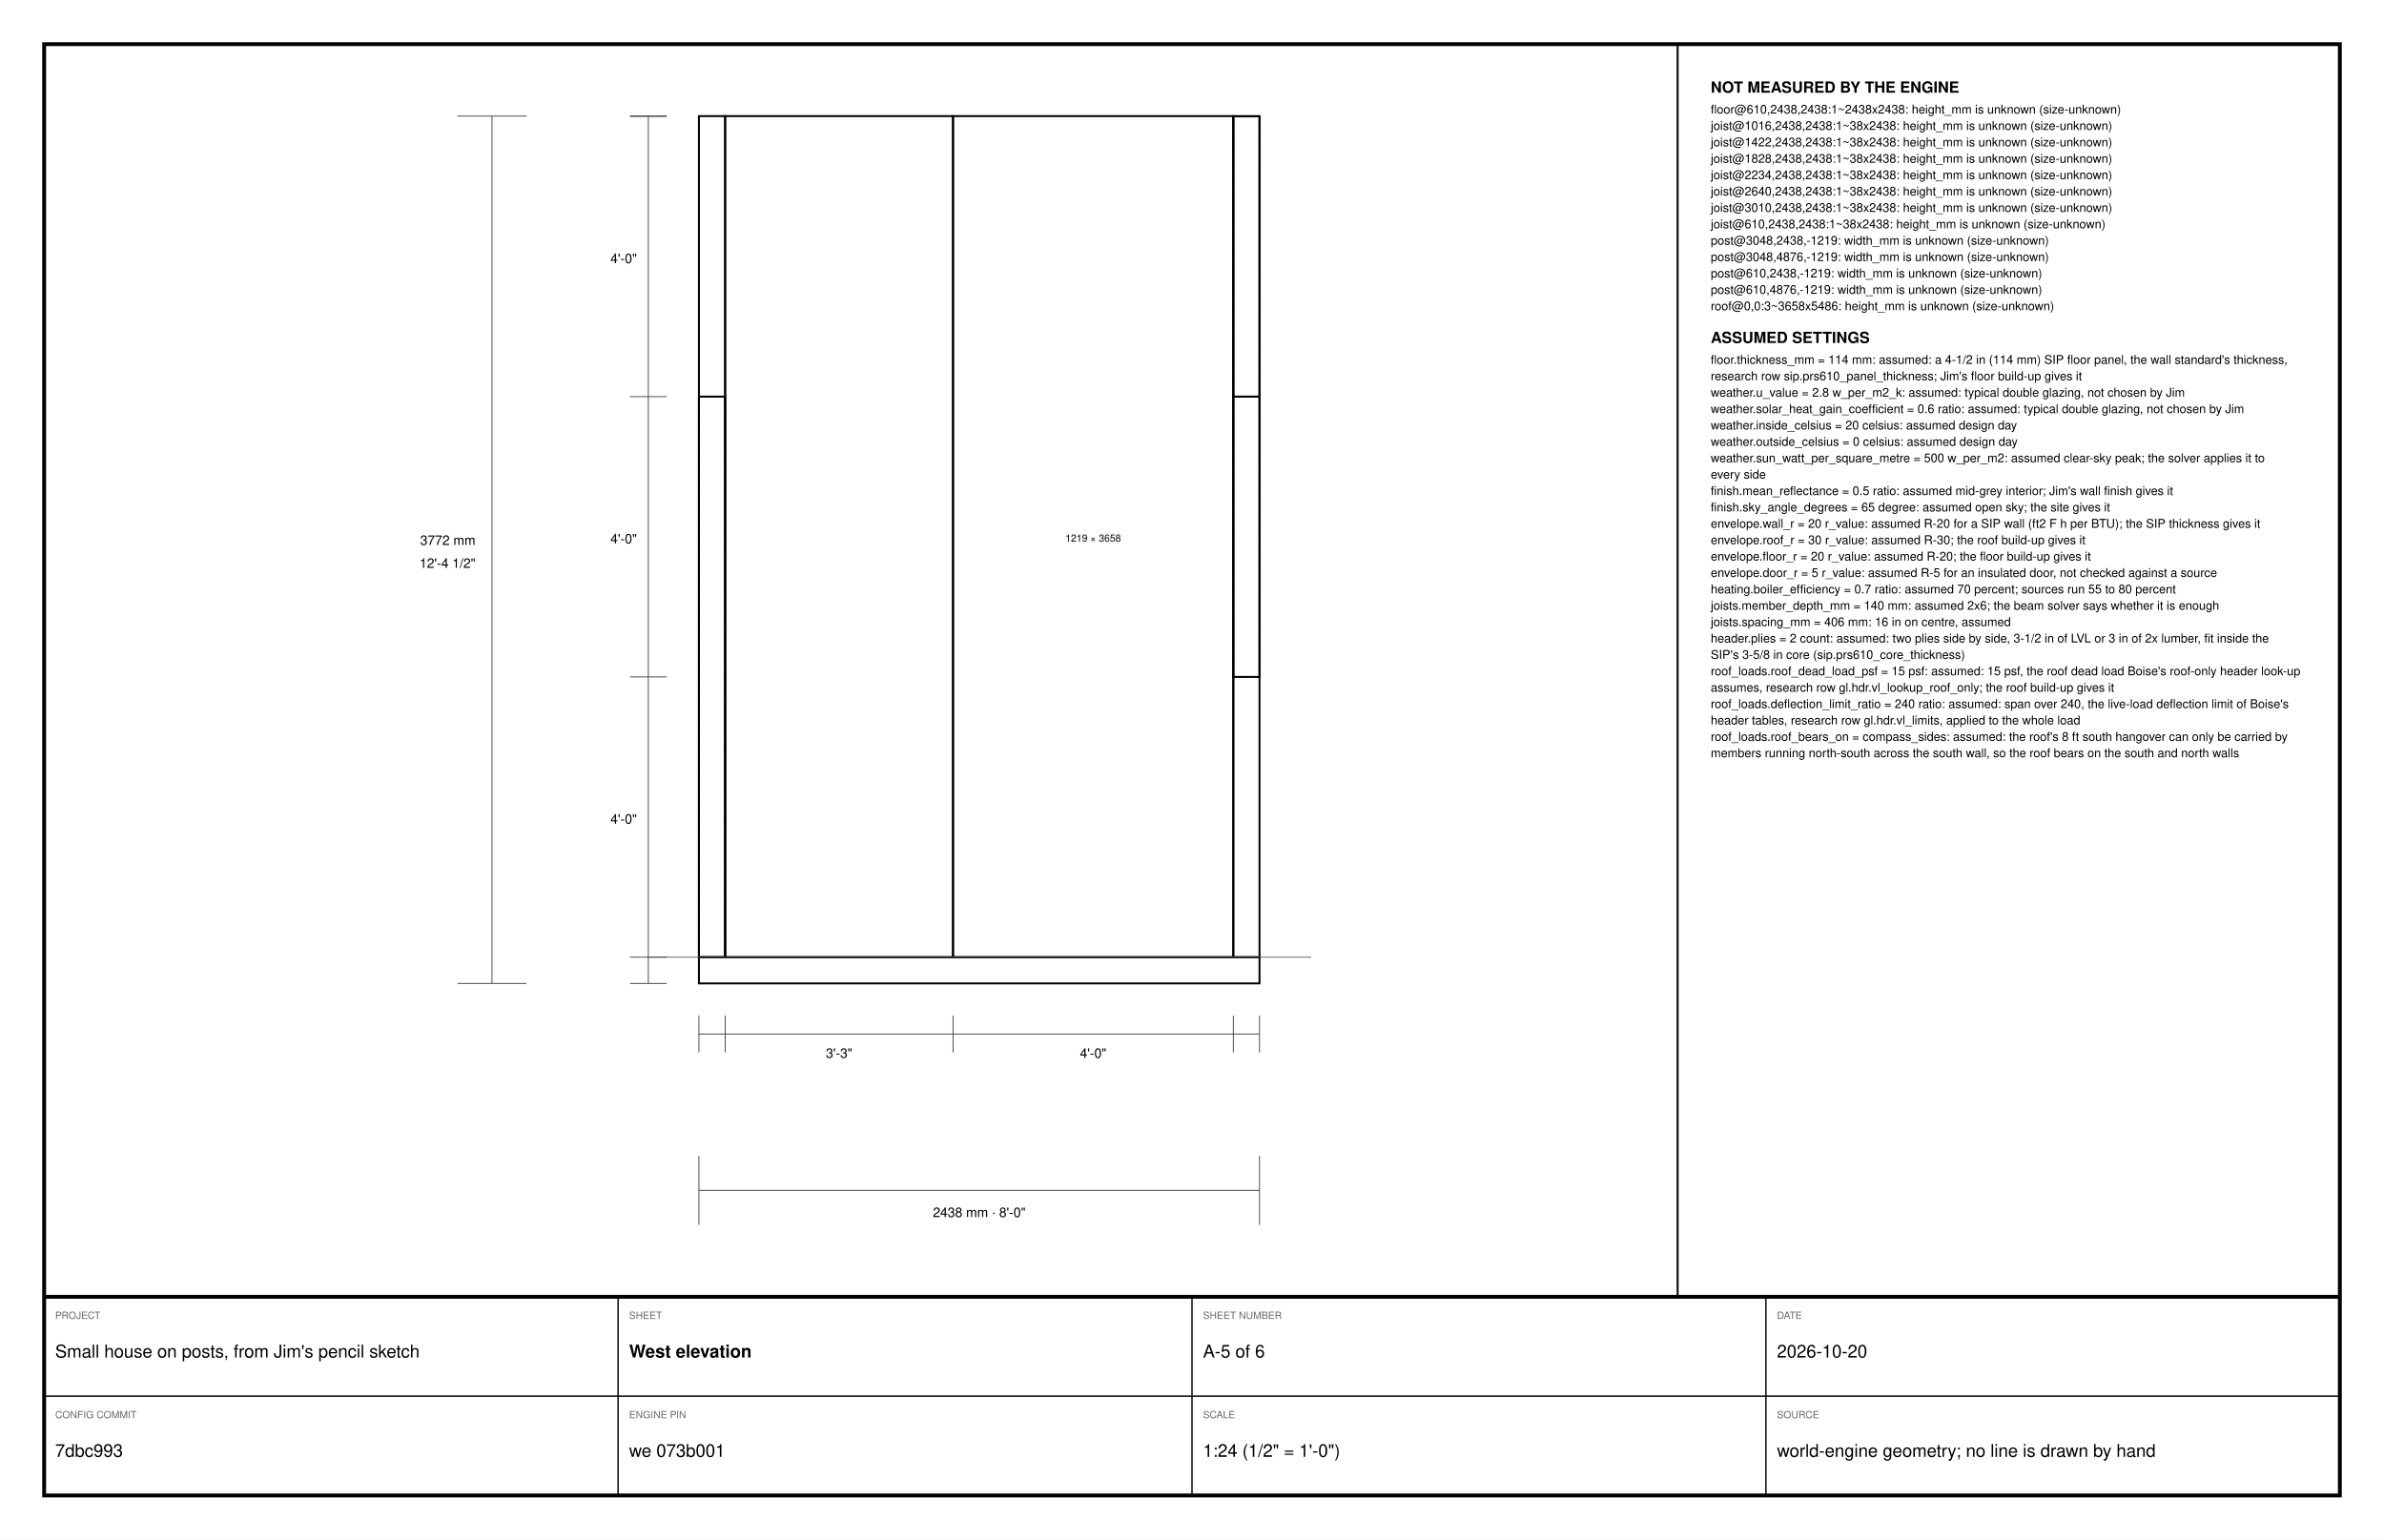
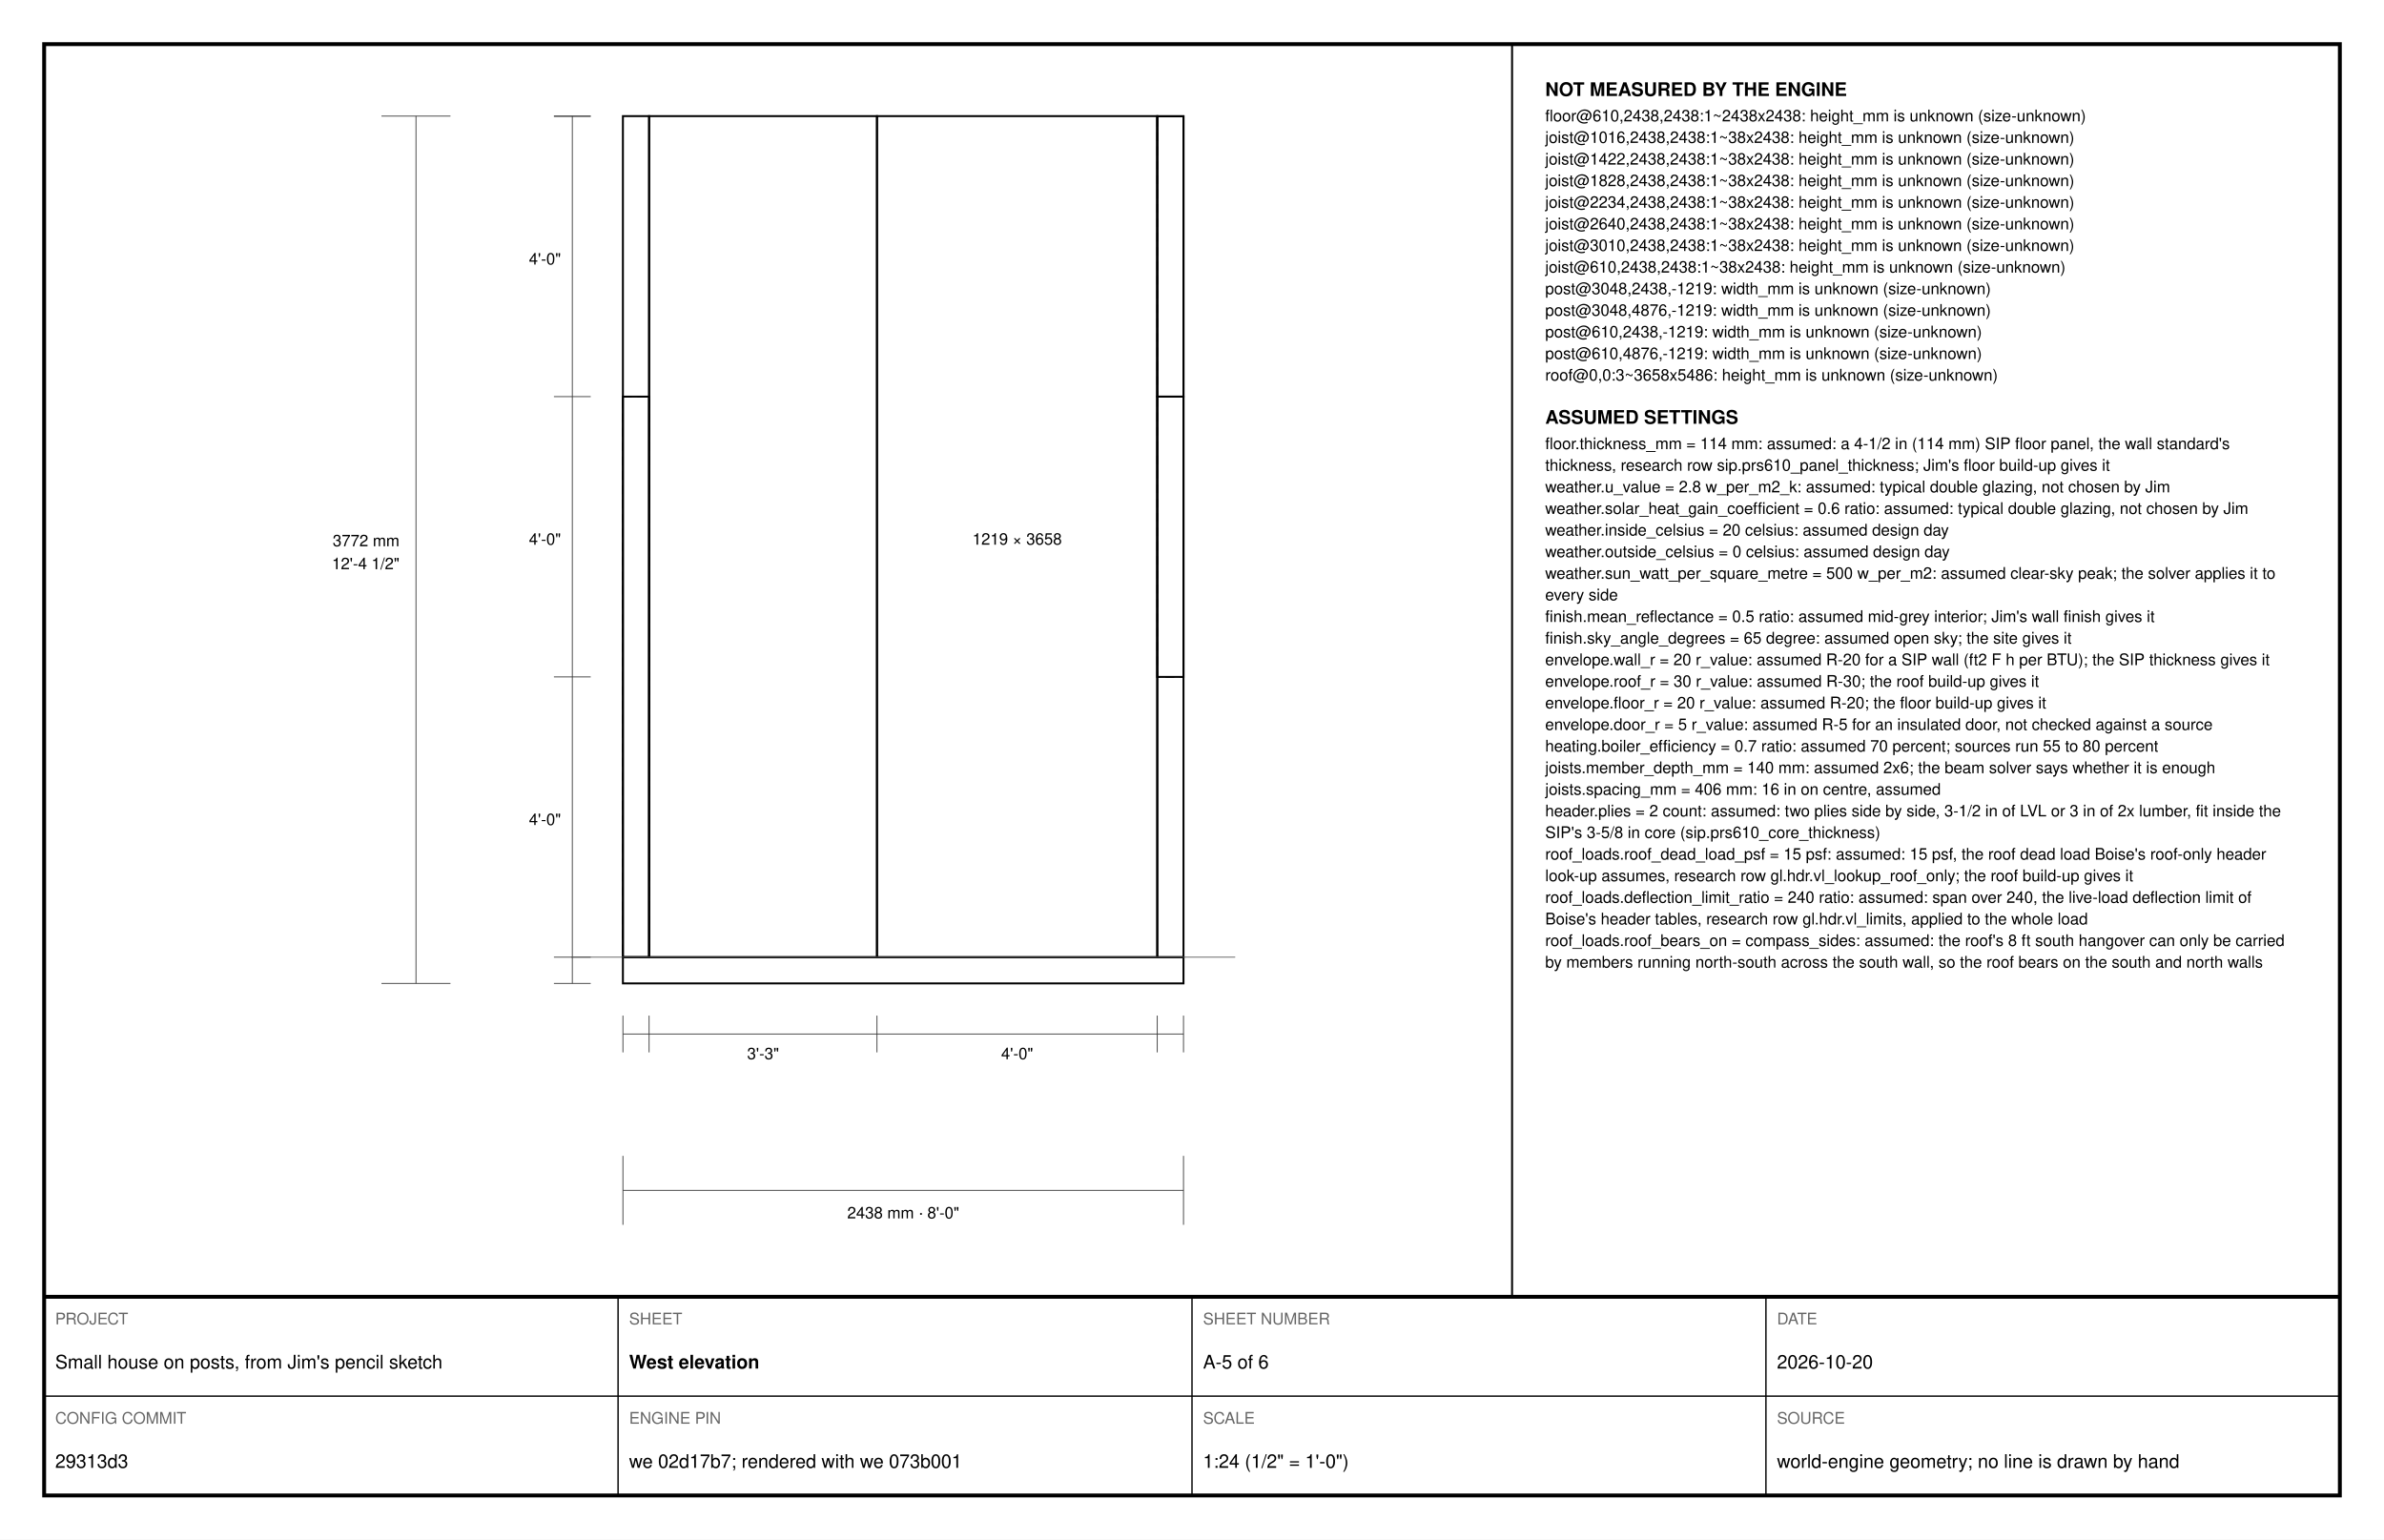
<svg xmlns="http://www.w3.org/2000/svg" width="432.000mm" height="279.000mm" viewBox="0 0 432.000 279.000" font-family="Helvetica, Arial, sans-serif">
  <rect width="432.000" height="279.000" fill="#ffffff" />
  <rect x="8.000" y="8.000" width="416.000" height="263.000" fill="none" stroke="#000000" stroke-width="0.700" />
-   <rect x="126.651" y="71.875" width="4.750" height="101.583" fill="none" stroke="#000000" stroke-width="0.350" />
-   <rect x="126.651" y="173.458" width="101.583" height="4.750" fill="none" stroke="#000000" stroke-width="0.350" />
-   <rect x="223.484" y="71.875" width="4.750" height="50.792" fill="none" stroke="#000000" stroke-width="0.350" />
-   <rect x="223.484" y="21.083" width="4.750" height="50.792" fill="none" stroke="#000000" stroke-width="0.350" />
-   <rect x="223.484" y="21.042" width="4.750" height="152.417" fill="none" stroke="#000000" stroke-width="0.350" />
-   <rect x="172.693" y="21.042" width="50.792" height="152.417" fill="none" stroke="#000000" stroke-width="0.350" />
-   <rect x="131.401" y="21.042" width="41.292" height="152.417" fill="none" stroke="#000000" stroke-width="0.350" />
-   <rect x="126.651" y="21.042" width="4.750" height="152.417" fill="none" stroke="#000000" stroke-width="0.350" />
-   <rect x="223.484" y="71.875" width="4.750" height="50.792" fill="none" stroke="#000000" stroke-width="0.250" stroke-dasharray="1.6 1" />
-   <rect x="223.484" y="21.083" width="4.750" height="50.792" fill="none" stroke="#000000" stroke-width="0.250" stroke-dasharray="1.6 1" />
-   <rect x="126.651" y="71.875" width="4.750" height="101.583" fill="none" stroke="#000000" stroke-width="0.250" stroke-dasharray="1.6 1" />
-   <text x="198.088" y="98.150" font-size="1.800" text-anchor="middle" fill="#000000">1219 × 3658</text>
-   <line x1="126.651" y1="187.375" x2="228.234" y2="187.375" stroke="#333333" stroke-width="0.150" />
-   <line x1="126.651" y1="190.708" x2="126.651" y2="184.042" stroke="#333333" stroke-width="0.150" />
-   <line x1="131.401" y1="190.708" x2="131.401" y2="184.042" stroke="#333333" stroke-width="0.150" />
-   <line x1="172.693" y1="190.708" x2="172.693" y2="184.042" stroke="#333333" stroke-width="0.150" />
-   <line x1="223.484" y1="190.708" x2="223.484" y2="184.042" stroke="#333333" stroke-width="0.150" />
-   <line x1="228.234" y1="190.708" x2="228.234" y2="184.042" stroke="#333333" stroke-width="0.150" />
-   <text x="152.047" y="191.695" font-size="2.400" text-anchor="middle" fill="#000000">3'-3"</text>
-   <text x="198.088" y="191.695" font-size="2.400" text-anchor="middle" fill="#000000">4'-0"</text>
-   <line x1="117.484" y1="178.208" x2="117.484" y2="21.042" stroke="#333333" stroke-width="0.150" />
-   <line x1="114.151" y1="178.208" x2="120.818" y2="178.208" stroke="#333333" stroke-width="0.150" />
-   <line x1="114.151" y1="173.458" x2="120.818" y2="173.458" stroke="#333333" stroke-width="0.150" />
-   <line x1="114.151" y1="122.667" x2="120.818" y2="122.667" stroke="#333333" stroke-width="0.150" />
-   <line x1="114.151" y1="71.875" x2="120.818" y2="71.875" stroke="#333333" stroke-width="0.150" />
-   <line x1="114.151" y1="21.083" x2="120.818" y2="21.083" stroke="#333333" stroke-width="0.150" />
-   <line x1="114.151" y1="21.042" x2="120.818" y2="21.042" stroke="#333333" stroke-width="0.150" />
-   <text x="115.404" y="149.263" font-size="2.400" text-anchor="end" fill="#000000">4'-0"</text>
-   <text x="115.404" y="98.471" font-size="2.400" text-anchor="end" fill="#000000">4'-0"</text>
-   <text x="115.404" y="47.679" font-size="2.400" text-anchor="end" fill="#000000">4'-0"</text>
-   <line x1="117.276" y1="173.458" x2="237.609" y2="173.458" stroke="#555555" stroke-width="0.150" />
-   <line x1="126.651" y1="215.708" x2="228.234" y2="215.708" stroke="#333333" stroke-width="0.150" />
-   <line x1="126.651" y1="221.958" x2="126.651" y2="209.458" stroke="#333333" stroke-width="0.150" />
-   <line x1="228.234" y1="221.958" x2="228.234" y2="209.458" stroke="#333333" stroke-width="0.150" />
-   <text x="177.443" y="220.548" font-size="2.400" text-anchor="middle" fill="#000000">2438 mm · 8'-0"</text>
-   <line x1="89.151" y1="178.208" x2="89.151" y2="21.042" stroke="#333333" stroke-width="0.150" />
-   <line x1="82.901" y1="178.208" x2="95.401" y2="178.208" stroke="#333333" stroke-width="0.150" />
-   <line x1="82.901" y1="21.042" x2="95.401" y2="21.042" stroke="#333333" stroke-width="0.150" />
-   <text x="86.151" y="98.745" font-size="2.400" text-anchor="end" fill="#000000">3772 mm</text>
-   <text x="86.151" y="102.905" font-size="2.400" text-anchor="end" fill="#000000">12'-4 1/2"</text>
-   <text x="310.000" y="16.800" font-size="2.800" text-anchor="start" fill="#000000" font-weight="bold">NOT MEASURED BY THE ENGINE</text>
-   <text x="310.000" y="20.580" font-size="2.200" text-anchor="start" fill="#000000">floor@610,2438,2438:1~2438x2438: height_mm is unknown (size-unknown)</text>
-   <text x="310.000" y="23.550" font-size="2.200" text-anchor="start" fill="#000000">joist@1016,2438,2438:1~38x2438: height_mm is unknown (size-unknown)</text>
-   <text x="310.000" y="26.520" font-size="2.200" text-anchor="start" fill="#000000">joist@1422,2438,2438:1~38x2438: height_mm is unknown (size-unknown)</text>
-   <text x="310.000" y="29.490" font-size="2.200" text-anchor="start" fill="#000000">joist@1828,2438,2438:1~38x2438: height_mm is unknown (size-unknown)</text>
-   <text x="310.000" y="32.460" font-size="2.200" text-anchor="start" fill="#000000">joist@2234,2438,2438:1~38x2438: height_mm is unknown (size-unknown)</text>
-   <text x="310.000" y="35.430" font-size="2.200" text-anchor="start" fill="#000000">joist@2640,2438,2438:1~38x2438: height_mm is unknown (size-unknown)</text>
-   <text x="310.000" y="38.400" font-size="2.200" text-anchor="start" fill="#000000">joist@3010,2438,2438:1~38x2438: height_mm is unknown (size-unknown)</text>
-   <text x="310.000" y="41.370" font-size="2.200" text-anchor="start" fill="#000000">joist@610,2438,2438:1~38x2438: height_mm is unknown (size-unknown)</text>
-   <text x="310.000" y="44.340" font-size="2.200" text-anchor="start" fill="#000000">post@3048,2438,-1219: width_mm is unknown (size-unknown)</text>
-   <text x="310.000" y="47.310" font-size="2.200" text-anchor="start" fill="#000000">post@3048,4876,-1219: width_mm is unknown (size-unknown)</text>
-   <text x="310.000" y="50.280" font-size="2.200" text-anchor="start" fill="#000000">post@610,2438,-1219: width_mm is unknown (size-unknown)</text>
-   <text x="310.000" y="53.250" font-size="2.200" text-anchor="start" fill="#000000">post@610,4876,-1219: width_mm is unknown (size-unknown)</text>
-   <text x="310.000" y="56.220" font-size="2.200" text-anchor="start" fill="#000000">roof@0,0:3~3658x5486: height_mm is unknown (size-unknown)</text>
-   <text x="310.000" y="59.190" font-size="2.200" text-anchor="start" fill="#000000" />
-   <text x="310.000" y="62.160" font-size="2.800" text-anchor="start" fill="#000000" font-weight="bold">ASSUMED SETTINGS</text>
-   <text x="310.000" y="65.940" font-size="2.200" text-anchor="start" fill="#000000">floor.thickness_mm = 114 mm: assumed: a 4-1/2 in (114 mm) SIP floor panel, the wall standard's thickness,</text>
-   <text x="310.000" y="68.910" font-size="2.200" text-anchor="start" fill="#000000">    research row sip.prs610_panel_thickness; Jim's floor build-up gives it</text>
-   <text x="310.000" y="71.880" font-size="2.200" text-anchor="start" fill="#000000">weather.u_value = 2.8 w_per_m2_k: assumed: typical double glazing, not chosen by Jim</text>
-   <text x="310.000" y="74.850" font-size="2.200" text-anchor="start" fill="#000000">weather.solar_heat_gain_coefficient = 0.6 ratio: assumed: typical double glazing, not chosen by Jim</text>
-   <text x="310.000" y="77.820" font-size="2.200" text-anchor="start" fill="#000000">weather.inside_celsius = 20 celsius: assumed design day</text>
-   <text x="310.000" y="80.790" font-size="2.200" text-anchor="start" fill="#000000">weather.outside_celsius = 0 celsius: assumed design day</text>
-   <text x="310.000" y="83.760" font-size="2.200" text-anchor="start" fill="#000000">weather.sun_watt_per_square_metre = 500 w_per_m2: assumed clear-sky peak; the solver applies it to</text>
-   <text x="310.000" y="86.730" font-size="2.200" text-anchor="start" fill="#000000">    every side</text>
-   <text x="310.000" y="89.700" font-size="2.200" text-anchor="start" fill="#000000">finish.mean_reflectance = 0.5 ratio: assumed mid-grey interior; Jim's wall finish gives it</text>
-   <text x="310.000" y="92.670" font-size="2.200" text-anchor="start" fill="#000000">finish.sky_angle_degrees = 65 degree: assumed open sky; the site gives it</text>
-   <text x="310.000" y="95.640" font-size="2.200" text-anchor="start" fill="#000000">envelope.wall_r = 20 r_value: assumed R-20 for a SIP wall (ft2 F h per BTU); the SIP thickness gives it</text>
-   <text x="310.000" y="98.610" font-size="2.200" text-anchor="start" fill="#000000">envelope.roof_r = 30 r_value: assumed R-30; the roof build-up gives it</text>
-   <text x="310.000" y="101.580" font-size="2.200" text-anchor="start" fill="#000000">envelope.floor_r = 20 r_value: assumed R-20; the floor build-up gives it</text>
-   <text x="310.000" y="104.550" font-size="2.200" text-anchor="start" fill="#000000">envelope.door_r = 5 r_value: assumed R-5 for an insulated door, not checked against a source</text>
-   <text x="310.000" y="107.520" font-size="2.200" text-anchor="start" fill="#000000">heating.boiler_efficiency = 0.7 ratio: assumed 70 percent; sources run 55 to 80 percent</text>
-   <text x="310.000" y="110.490" font-size="2.200" text-anchor="start" fill="#000000">joists.member_depth_mm = 140 mm: assumed 2x6; the beam solver says whether it is enough</text>
-   <text x="310.000" y="113.460" font-size="2.200" text-anchor="start" fill="#000000">joists.spacing_mm = 406 mm: 16 in on centre, assumed</text>
-   <text x="310.000" y="116.430" font-size="2.200" text-anchor="start" fill="#000000">header.plies = 2 count: assumed: two plies side by side, 3-1/2 in of LVL or 3 in of 2x lumber, fit inside the</text>
-   <text x="310.000" y="119.400" font-size="2.200" text-anchor="start" fill="#000000">    SIP's 3-5/8 in core (sip.prs610_core_thickness)</text>
-   <text x="310.000" y="122.370" font-size="2.200" text-anchor="start" fill="#000000">roof_loads.roof_dead_load_psf = 15 psf: assumed: 15 psf, the roof dead load Boise's roof-only header look-up</text>
-   <text x="310.000" y="125.340" font-size="2.200" text-anchor="start" fill="#000000">    assumes, research row gl.hdr.vl_lookup_roof_only; the roof build-up gives it</text>
-   <text x="310.000" y="128.310" font-size="2.200" text-anchor="start" fill="#000000">roof_loads.deflection_limit_ratio = 240 ratio: assumed: span over 240, the live-load deflection limit of Boise's</text>
-   <text x="310.000" y="131.280" font-size="2.200" text-anchor="start" fill="#000000">    header tables, research row gl.hdr.vl_limits, applied to the whole load</text>
-   <text x="310.000" y="134.250" font-size="2.200" text-anchor="start" fill="#000000">roof_loads.roof_bears_on =  compass_sides: assumed: the roof's 8 ft south hangover can only be carried by</text>
-   <text x="310.000" y="137.220" font-size="2.200" text-anchor="start" fill="#000000">    members running north-south across the south wall, so the roof bears on the south and north walls</text>
-   <text x="310.000" y="140.190" font-size="2.200" text-anchor="start" fill="#000000" />
-   <line x1="304.000" y1="8.000" x2="304.000" y2="235.000" stroke="#000000" stroke-width="0.350" />
-   <text x="10.000" y="239.000" font-size="1.800" text-anchor="start" fill="#666666">PROJECT</text>
-   <text x="10.000" y="246.000" font-size="3.200" text-anchor="start" fill="#000000">Small house on posts, from Jim's pencil sketch</text>
-   <text x="114.000" y="239.000" font-size="1.800" text-anchor="start" fill="#666666">SHEET</text>
-   <text x="114.000" y="246.000" font-size="3.200" text-anchor="start" fill="#000000" font-weight="bold">West elevation</text>
-   <text x="218.000" y="239.000" font-size="1.800" text-anchor="start" fill="#666666">SHEET NUMBER</text>
-   <text x="218.000" y="246.000" font-size="3.200" text-anchor="start" fill="#000000">A-5 of 6</text>
-   <text x="322.000" y="239.000" font-size="1.800" text-anchor="start" fill="#666666">DATE</text>
-   <text x="322.000" y="246.000" font-size="3.200" text-anchor="start" fill="#000000">2026-10-20</text>
-   <text x="10.000" y="257.000" font-size="1.800" text-anchor="start" fill="#666666">CONFIG COMMIT</text>
-   <text x="10.000" y="264.000" font-size="3.200" text-anchor="start" fill="#000000">7dbc993</text>
-   <text x="114.000" y="257.000" font-size="1.800" text-anchor="start" fill="#666666">ENGINE PIN</text>
-   <text x="114.000" y="264.000" font-size="3.200" text-anchor="start" fill="#000000">we 073b001</text>
-   <text x="218.000" y="257.000" font-size="1.800" text-anchor="start" fill="#666666">SCALE</text>
-   <text x="218.000" y="264.000" font-size="3.200" text-anchor="start" fill="#000000">1:24 (1/2" = 1'-0")</text>
-   <text x="322.000" y="257.000" font-size="1.800" text-anchor="start" fill="#666666">SOURCE</text>
-   <text x="322.000" y="264.000" font-size="3.200" text-anchor="start" fill="#000000">world-engine geometry; no line is drawn by hand</text>
+   <rect x="112.876" y="71.875" width="4.750" height="101.583" fill="none" stroke="#000000" stroke-width="0.350" />
+   <rect x="112.876" y="173.458" width="101.583" height="4.750" fill="none" stroke="#000000" stroke-width="0.350" />
+   <rect x="209.709" y="71.875" width="4.750" height="50.792" fill="none" stroke="#000000" stroke-width="0.350" />
+   <rect x="209.709" y="21.083" width="4.750" height="50.792" fill="none" stroke="#000000" stroke-width="0.350" />
+   <rect x="209.709" y="21.042" width="4.750" height="152.417" fill="none" stroke="#000000" stroke-width="0.350" />
+   <rect x="158.918" y="21.042" width="50.792" height="152.417" fill="none" stroke="#000000" stroke-width="0.350" />
+   <rect x="117.626" y="21.042" width="41.292" height="152.417" fill="none" stroke="#000000" stroke-width="0.350" />
+   <rect x="112.876" y="21.042" width="4.750" height="152.417" fill="none" stroke="#000000" stroke-width="0.350" />
+   <rect x="209.709" y="71.875" width="4.750" height="50.792" fill="none" stroke="#000000" stroke-width="0.250" stroke-dasharray="1.6 1" />
+   <rect x="209.709" y="21.083" width="4.750" height="50.792" fill="none" stroke="#000000" stroke-width="0.250" stroke-dasharray="1.6 1" />
+   <rect x="112.876" y="71.875" width="4.750" height="101.583" fill="none" stroke="#000000" stroke-width="0.250" stroke-dasharray="1.6 1" />
+   <text x="184.313" y="98.700" font-size="2.900" text-anchor="middle" fill="#000000">1219 × 3658</text>
+   <line x1="112.876" y1="187.375" x2="214.459" y2="187.375" stroke="#333333" stroke-width="0.150" />
+   <line x1="112.876" y1="190.708" x2="112.876" y2="184.042" stroke="#333333" stroke-width="0.150" />
+   <line x1="117.626" y1="190.708" x2="117.626" y2="184.042" stroke="#333333" stroke-width="0.150" />
+   <line x1="158.918" y1="190.708" x2="158.918" y2="184.042" stroke="#333333" stroke-width="0.150" />
+   <line x1="209.709" y1="190.708" x2="209.709" y2="184.042" stroke="#333333" stroke-width="0.150" />
+   <line x1="214.459" y1="190.708" x2="214.459" y2="184.042" stroke="#333333" stroke-width="0.150" />
+   <text x="138.272" y="191.945" font-size="2.900" text-anchor="middle" fill="#000000">3'-3"</text>
+   <text x="184.313" y="191.945" font-size="2.900" text-anchor="middle" fill="#000000">4'-0"</text>
+   <line x1="103.709" y1="178.208" x2="103.709" y2="21.042" stroke="#333333" stroke-width="0.150" />
+   <line x1="100.376" y1="178.208" x2="107.042" y2="178.208" stroke="#333333" stroke-width="0.150" />
+   <line x1="100.376" y1="173.458" x2="107.042" y2="173.458" stroke="#333333" stroke-width="0.150" />
+   <line x1="100.376" y1="122.667" x2="107.042" y2="122.667" stroke="#333333" stroke-width="0.150" />
+   <line x1="100.376" y1="71.875" x2="107.042" y2="71.875" stroke="#333333" stroke-width="0.150" />
+   <line x1="100.376" y1="21.083" x2="107.042" y2="21.083" stroke="#333333" stroke-width="0.150" />
+   <line x1="100.376" y1="21.042" x2="107.042" y2="21.042" stroke="#333333" stroke-width="0.150" />
+   <text x="101.629" y="149.513" font-size="2.900" text-anchor="end" fill="#000000">4'-0"</text>
+   <text x="101.629" y="98.721" font-size="2.900" text-anchor="end" fill="#000000">4'-0"</text>
+   <text x="101.629" y="47.929" font-size="2.900" text-anchor="end" fill="#000000">4'-0"</text>
+   <line x1="103.501" y1="173.458" x2="223.834" y2="173.458" stroke="#555555" stroke-width="0.150" />
+   <line x1="112.876" y1="215.708" x2="214.459" y2="215.708" stroke="#333333" stroke-width="0.150" />
+   <line x1="112.876" y1="221.958" x2="112.876" y2="209.458" stroke="#333333" stroke-width="0.150" />
+   <line x1="214.459" y1="221.958" x2="214.459" y2="209.458" stroke="#333333" stroke-width="0.150" />
+   <text x="163.668" y="220.798" font-size="2.900" text-anchor="middle" fill="#000000">2438 mm · 8'-0"</text>
+   <line x1="75.376" y1="178.208" x2="75.376" y2="21.042" stroke="#333333" stroke-width="0.150" />
+   <line x1="69.126" y1="178.208" x2="81.626" y2="178.208" stroke="#333333" stroke-width="0.150" />
+   <line x1="69.126" y1="21.042" x2="81.626" y2="21.042" stroke="#333333" stroke-width="0.150" />
+   <text x="72.376" y="98.995" font-size="2.900" text-anchor="end" fill="#000000">3772 mm</text>
+   <text x="72.376" y="103.155" font-size="2.900" text-anchor="end" fill="#000000">12'-4 1/2"</text>
+   <text x="280.000" y="17.400" font-size="3.400" text-anchor="start" fill="#000000" font-weight="bold">NOT MEASURED BY THE ENGINE</text>
+   <text x="280.000" y="21.990" font-size="2.900" text-anchor="start" fill="#000000">floor@610,2438,2438:1~2438x2438: height_mm is unknown (size-unknown)</text>
+   <text x="280.000" y="25.905" font-size="2.900" text-anchor="start" fill="#000000">joist@1016,2438,2438:1~38x2438: height_mm is unknown (size-unknown)</text>
+   <text x="280.000" y="29.820" font-size="2.900" text-anchor="start" fill="#000000">joist@1422,2438,2438:1~38x2438: height_mm is unknown (size-unknown)</text>
+   <text x="280.000" y="33.735" font-size="2.900" text-anchor="start" fill="#000000">joist@1828,2438,2438:1~38x2438: height_mm is unknown (size-unknown)</text>
+   <text x="280.000" y="37.650" font-size="2.900" text-anchor="start" fill="#000000">joist@2234,2438,2438:1~38x2438: height_mm is unknown (size-unknown)</text>
+   <text x="280.000" y="41.565" font-size="2.900" text-anchor="start" fill="#000000">joist@2640,2438,2438:1~38x2438: height_mm is unknown (size-unknown)</text>
+   <text x="280.000" y="45.480" font-size="2.900" text-anchor="start" fill="#000000">joist@3010,2438,2438:1~38x2438: height_mm is unknown (size-unknown)</text>
+   <text x="280.000" y="49.395" font-size="2.900" text-anchor="start" fill="#000000">joist@610,2438,2438:1~38x2438: height_mm is unknown (size-unknown)</text>
+   <text x="280.000" y="53.310" font-size="2.900" text-anchor="start" fill="#000000">post@3048,2438,-1219: width_mm is unknown (size-unknown)</text>
+   <text x="280.000" y="57.225" font-size="2.900" text-anchor="start" fill="#000000">post@3048,4876,-1219: width_mm is unknown (size-unknown)</text>
+   <text x="280.000" y="61.140" font-size="2.900" text-anchor="start" fill="#000000">post@610,2438,-1219: width_mm is unknown (size-unknown)</text>
+   <text x="280.000" y="65.055" font-size="2.900" text-anchor="start" fill="#000000">post@610,4876,-1219: width_mm is unknown (size-unknown)</text>
+   <text x="280.000" y="68.970" font-size="2.900" text-anchor="start" fill="#000000">roof@0,0:3~3658x5486: height_mm is unknown (size-unknown)</text>
+   <text x="280.000" y="72.885" font-size="2.900" text-anchor="start" fill="#000000" />
+   <text x="280.000" y="76.800" font-size="3.400" text-anchor="start" fill="#000000" font-weight="bold">ASSUMED SETTINGS</text>
+   <text x="280.000" y="81.390" font-size="2.900" text-anchor="start" fill="#000000">floor.thickness_mm = 114 mm: assumed: a 4-1/2 in (114 mm) SIP floor panel, the wall standard's</text>
+   <text x="280.000" y="85.305" font-size="2.900" text-anchor="start" fill="#000000">    thickness, research row sip.prs610_panel_thickness; Jim's floor build-up gives it</text>
+   <text x="280.000" y="89.220" font-size="2.900" text-anchor="start" fill="#000000">weather.u_value = 2.8 w_per_m2_k: assumed: typical double glazing, not chosen by Jim</text>
+   <text x="280.000" y="93.135" font-size="2.900" text-anchor="start" fill="#000000">weather.solar_heat_gain_coefficient = 0.6 ratio: assumed: typical double glazing, not chosen by Jim</text>
+   <text x="280.000" y="97.050" font-size="2.900" text-anchor="start" fill="#000000">weather.inside_celsius = 20 celsius: assumed design day</text>
+   <text x="280.000" y="100.965" font-size="2.900" text-anchor="start" fill="#000000">weather.outside_celsius = 0 celsius: assumed design day</text>
+   <text x="280.000" y="104.880" font-size="2.900" text-anchor="start" fill="#000000">weather.sun_watt_per_square_metre = 500 w_per_m2: assumed clear-sky peak; the solver applies it to</text>
+   <text x="280.000" y="108.795" font-size="2.900" text-anchor="start" fill="#000000">    every side</text>
+   <text x="280.000" y="112.710" font-size="2.900" text-anchor="start" fill="#000000">finish.mean_reflectance = 0.5 ratio: assumed mid-grey interior; Jim's wall finish gives it</text>
+   <text x="280.000" y="116.625" font-size="2.900" text-anchor="start" fill="#000000">finish.sky_angle_degrees = 65 degree: assumed open sky; the site gives it</text>
+   <text x="280.000" y="120.540" font-size="2.900" text-anchor="start" fill="#000000">envelope.wall_r = 20 r_value: assumed R-20 for a SIP wall (ft2 F h per BTU); the SIP thickness gives it</text>
+   <text x="280.000" y="124.455" font-size="2.900" text-anchor="start" fill="#000000">envelope.roof_r = 30 r_value: assumed R-30; the roof build-up gives it</text>
+   <text x="280.000" y="128.370" font-size="2.900" text-anchor="start" fill="#000000">envelope.floor_r = 20 r_value: assumed R-20; the floor build-up gives it</text>
+   <text x="280.000" y="132.285" font-size="2.900" text-anchor="start" fill="#000000">envelope.door_r = 5 r_value: assumed R-5 for an insulated door, not checked against a source</text>
+   <text x="280.000" y="136.200" font-size="2.900" text-anchor="start" fill="#000000">heating.boiler_efficiency = 0.7 ratio: assumed 70 percent; sources run 55 to 80 percent</text>
+   <text x="280.000" y="140.115" font-size="2.900" text-anchor="start" fill="#000000">joists.member_depth_mm = 140 mm: assumed 2x6; the beam solver says whether it is enough</text>
+   <text x="280.000" y="144.030" font-size="2.900" text-anchor="start" fill="#000000">joists.spacing_mm = 406 mm: 16 in on centre, assumed</text>
+   <text x="280.000" y="147.945" font-size="2.900" text-anchor="start" fill="#000000">header.plies = 2 count: assumed: two plies side by side, 3-1/2 in of LVL or 3 in of 2x lumber, fit inside the</text>
+   <text x="280.000" y="151.860" font-size="2.900" text-anchor="start" fill="#000000">    SIP's 3-5/8 in core (sip.prs610_core_thickness)</text>
+   <text x="280.000" y="155.775" font-size="2.900" text-anchor="start" fill="#000000">roof_loads.roof_dead_load_psf = 15 psf: assumed: 15 psf, the roof dead load Boise's roof-only header</text>
+   <text x="280.000" y="159.690" font-size="2.900" text-anchor="start" fill="#000000">    look-up assumes, research row gl.hdr.vl_lookup_roof_only; the roof build-up gives it</text>
+   <text x="280.000" y="163.605" font-size="2.900" text-anchor="start" fill="#000000">roof_loads.deflection_limit_ratio = 240 ratio: assumed: span over 240, the live-load deflection limit of</text>
+   <text x="280.000" y="167.520" font-size="2.900" text-anchor="start" fill="#000000">    Boise's header tables, research row gl.hdr.vl_limits, applied to the whole load</text>
+   <text x="280.000" y="171.435" font-size="2.900" text-anchor="start" fill="#000000">roof_loads.roof_bears_on =  compass_sides: assumed: the roof's 8 ft south hangover can only be carried</text>
+   <text x="280.000" y="175.350" font-size="2.900" text-anchor="start" fill="#000000">    by members running north-south across the south wall, so the roof bears on the south and north walls</text>
+   <text x="280.000" y="179.265" font-size="2.900" text-anchor="start" fill="#000000" />
+   <line x1="274.000" y1="8.000" x2="274.000" y2="235.000" stroke="#000000" stroke-width="0.350" />
+   <text x="10.000" y="240.000" font-size="2.900" text-anchor="start" fill="#666666">PROJECT</text>
+   <text x="10.000" y="248.000" font-size="3.400" text-anchor="start" fill="#000000">Small house on posts, from Jim's pencil sketch</text>
+   <text x="114.000" y="240.000" font-size="2.900" text-anchor="start" fill="#666666">SHEET</text>
+   <text x="114.000" y="248.000" font-size="3.400" text-anchor="start" fill="#000000" font-weight="bold">West elevation</text>
+   <text x="218.000" y="240.000" font-size="2.900" text-anchor="start" fill="#666666">SHEET NUMBER</text>
+   <text x="218.000" y="248.000" font-size="3.400" text-anchor="start" fill="#000000">A-5 of 6</text>
+   <text x="322.000" y="240.000" font-size="2.900" text-anchor="start" fill="#666666">DATE</text>
+   <text x="322.000" y="248.000" font-size="3.400" text-anchor="start" fill="#000000">2026-10-20</text>
+   <text x="10.000" y="258.000" font-size="2.900" text-anchor="start" fill="#666666">CONFIG COMMIT</text>
+   <text x="10.000" y="266.000" font-size="3.400" text-anchor="start" fill="#000000">29313d3</text>
+   <text x="114.000" y="258.000" font-size="2.900" text-anchor="start" fill="#666666">ENGINE PIN</text>
+   <text x="114.000" y="266.000" font-size="3.400" text-anchor="start" fill="#000000">we 02d17b7; rendered with we 073b001</text>
+   <text x="218.000" y="258.000" font-size="2.900" text-anchor="start" fill="#666666">SCALE</text>
+   <text x="218.000" y="266.000" font-size="3.400" text-anchor="start" fill="#000000">1:24 (1/2" = 1'-0")</text>
+   <text x="322.000" y="258.000" font-size="2.900" text-anchor="start" fill="#666666">SOURCE</text>
+   <text x="322.000" y="266.000" font-size="3.400" text-anchor="start" fill="#000000">world-engine geometry; no line is drawn by hand</text>
  <line x1="8.000" y1="235.000" x2="424.000" y2="235.000" stroke="#000000" stroke-width="0.700" />
  <line x1="8.000" y1="253.000" x2="424.000" y2="253.000" stroke="#000000" stroke-width="0.250" />
  <line x1="112.000" y1="235.000" x2="112.000" y2="271.000" stroke="#000000" stroke-width="0.250" />
  <line x1="216.000" y1="235.000" x2="216.000" y2="271.000" stroke="#000000" stroke-width="0.250" />
  <line x1="320.000" y1="235.000" x2="320.000" y2="271.000" stroke="#000000" stroke-width="0.250" />
</svg>
